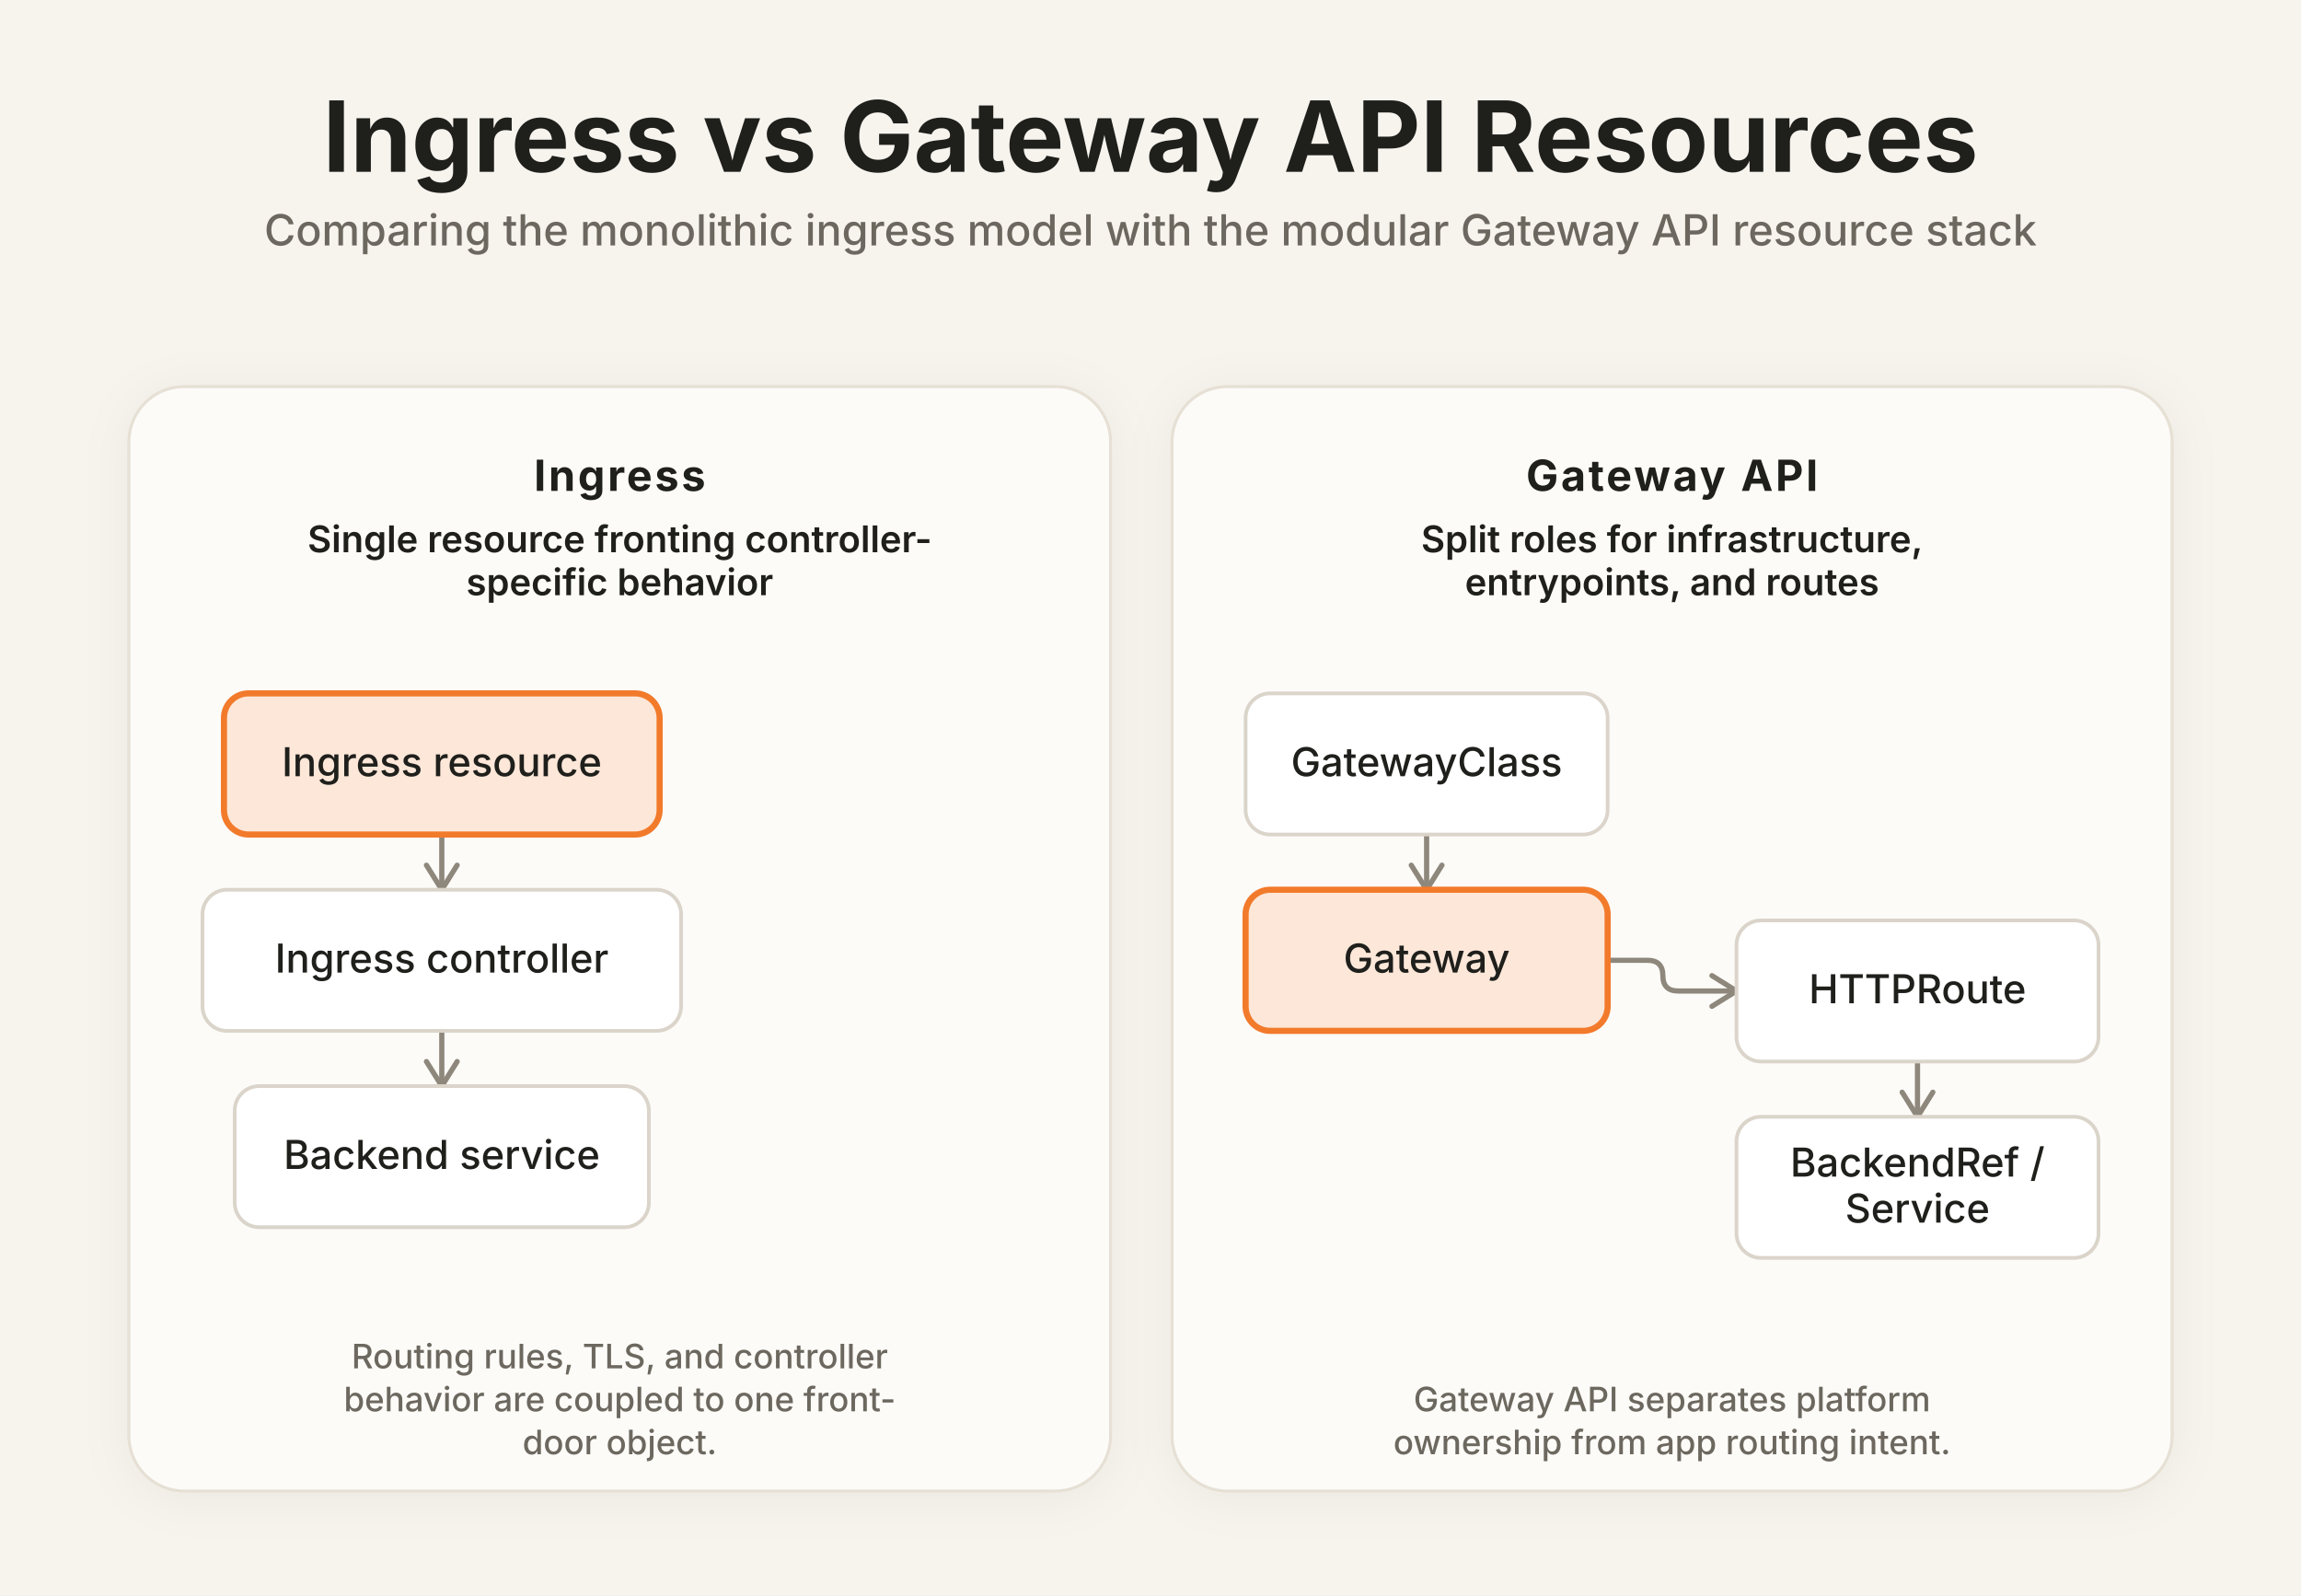
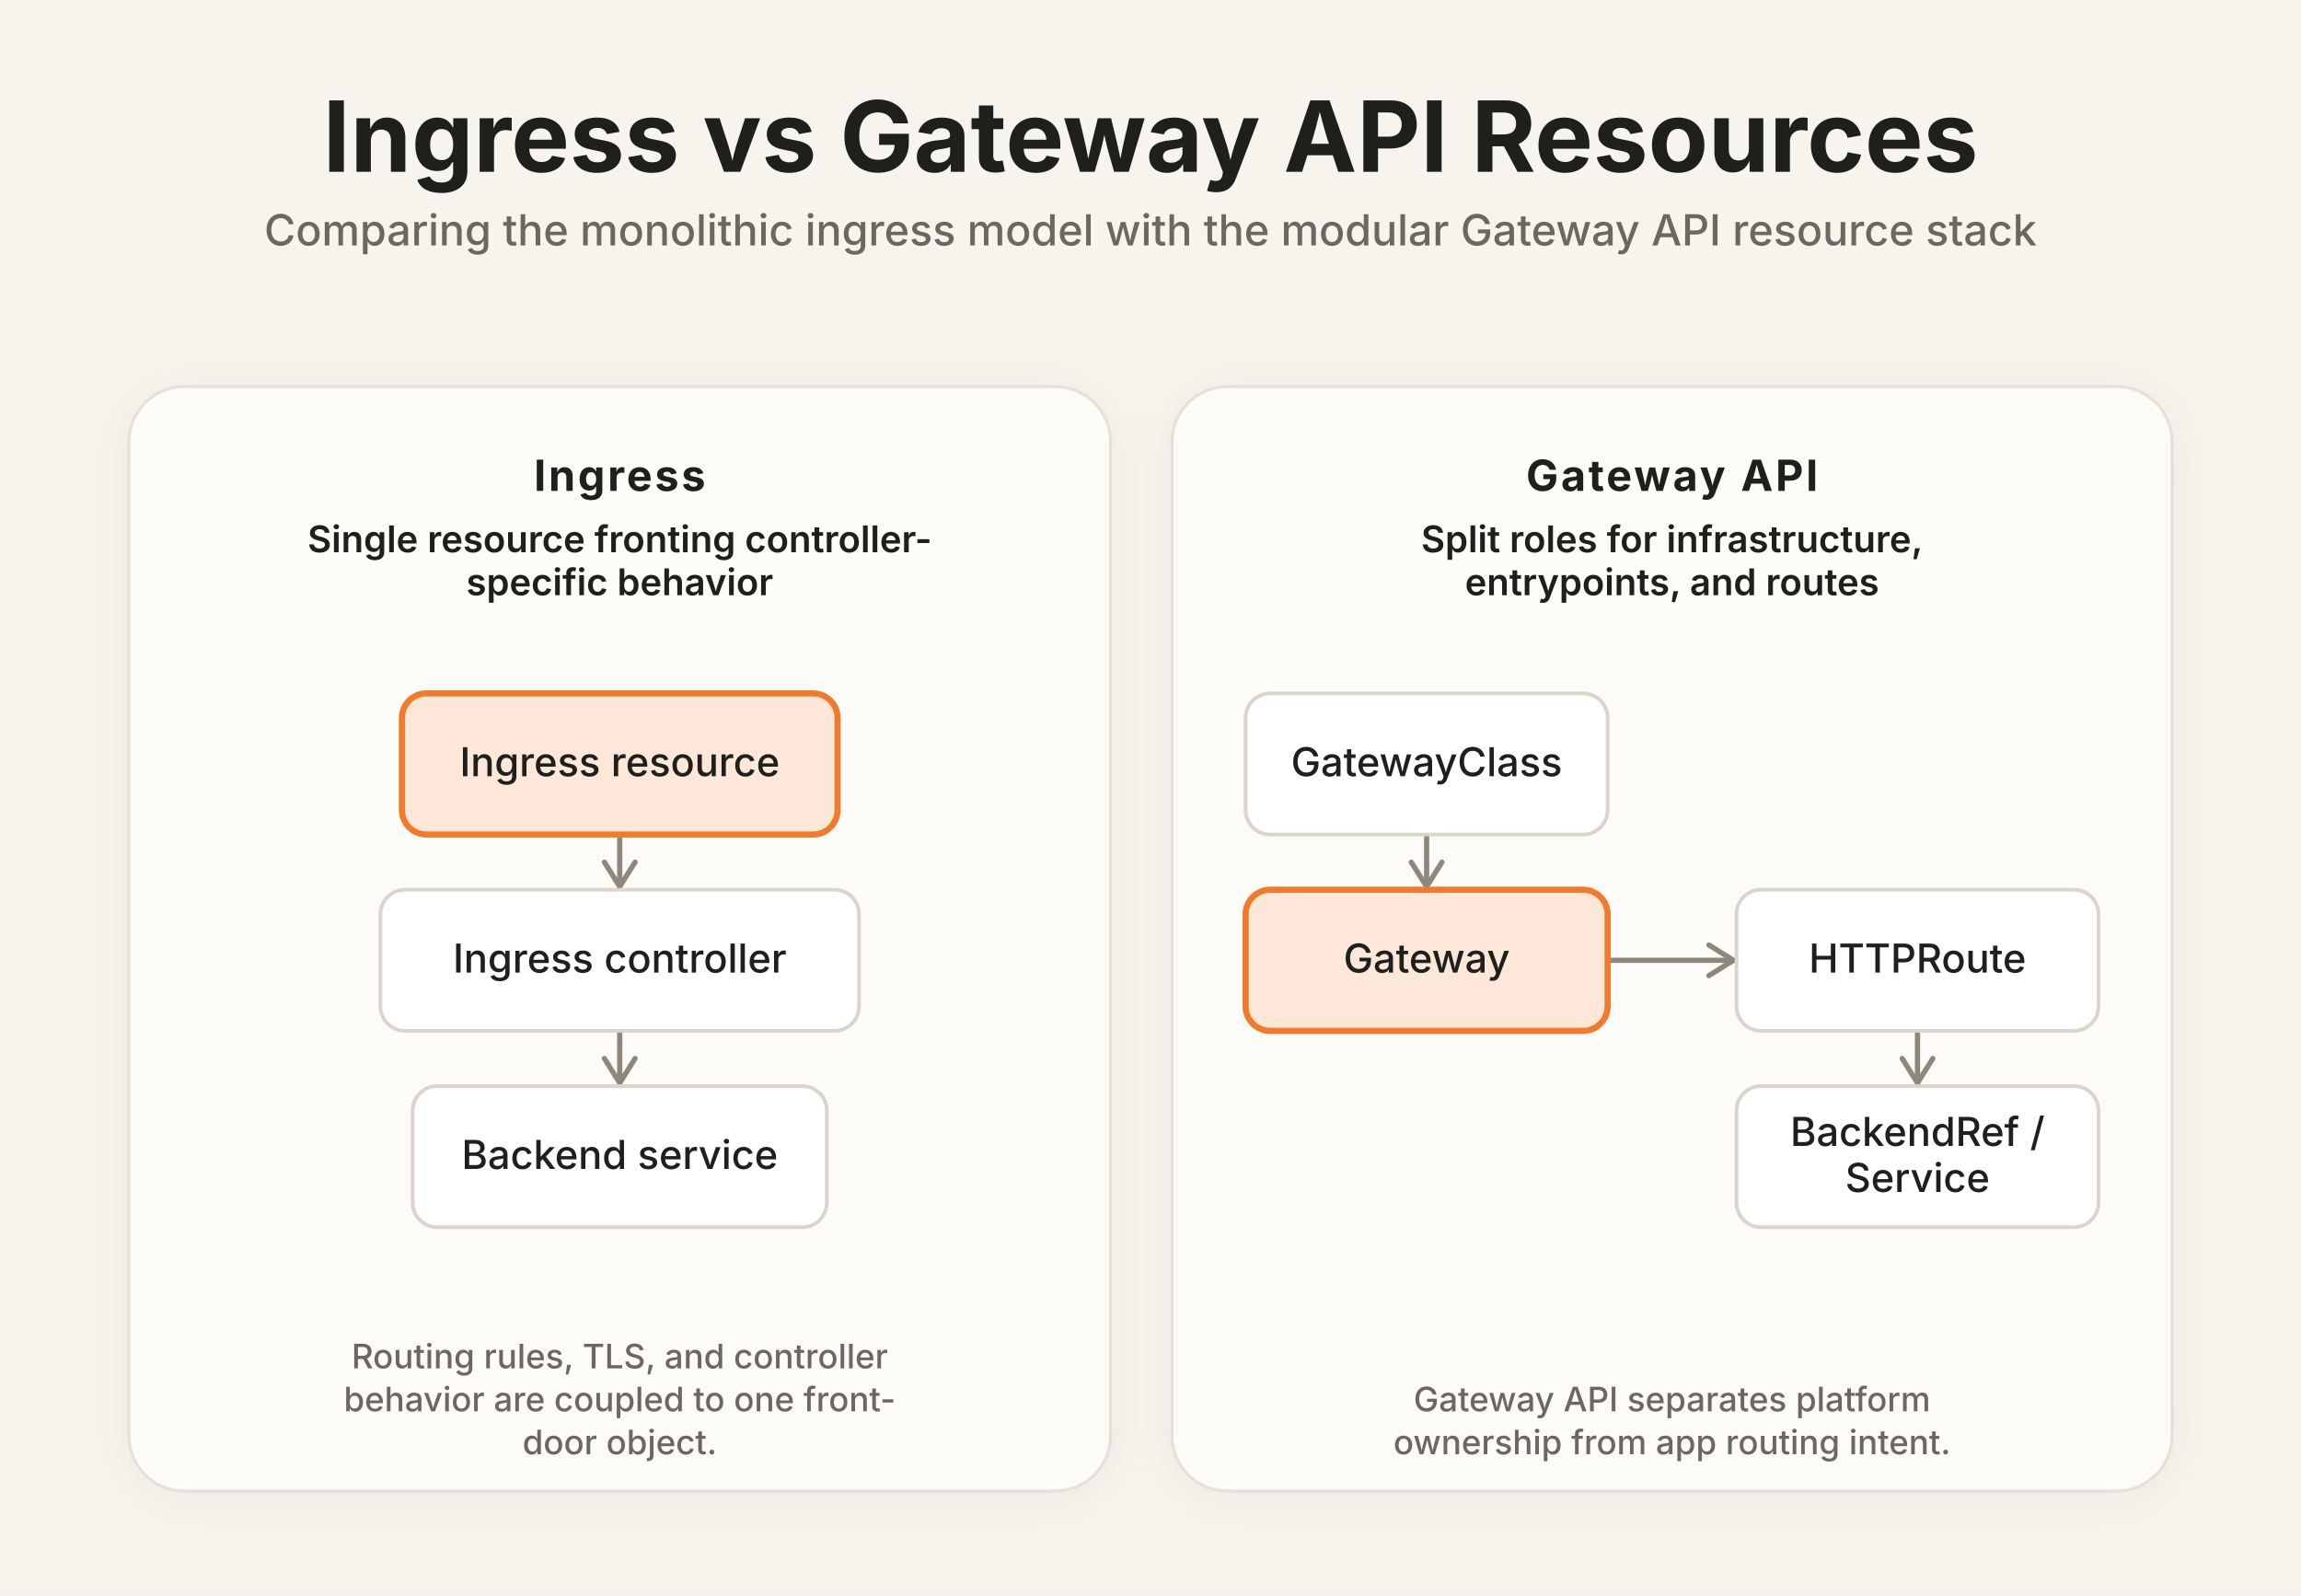
<svg xmlns="http://www.w3.org/2000/svg" width="750" height="520" viewBox="0 0 750 520" role="img" aria-label="Ingress vs Gateway API Resources">
  <defs>
    <filter id="panelShadow" x="-10%" y="-10%" width="120%" height="140%">
      <feDropShadow dx="0" dy="2" stdDeviation="8" flood-color="rgba(0,0,0,0.05)" />
    </filter>
    <marker id="arrow" viewBox="0 0 11 12" markerWidth="11" markerHeight="12" refX="9.5" refY="6" orient="auto" markerUnits="userSpaceOnUse" overflow="visible">
      <path d="M 1.5 1.0 L 9.5 6 L 1.5 11.0" fill="none" stroke="#8E877C" stroke-width="1.7" stroke-linecap="round" stroke-linejoin="round" />
    </marker>
  </defs>
  <rect width="750" height="520" fill="#F7F4EE" />
  <text x="375.0" y="56" text-anchor="middle" font-family="Inter, ui-sans-serif, system-ui, sans-serif" font-size="32" font-weight="700" fill="#1F1F1C">Ingress vs Gateway API Resources</text>
  <text x="375.0" y="80" text-anchor="middle" font-family="Inter, ui-sans-serif, system-ui, sans-serif" font-size="14" font-weight="500" fill="#6D685F">Comparing the monolithic ingress model with the modular Gateway API resource stack</text>
  <rect x="42.0" y="126.0" width="320.0" height="360.0" rx="18" fill="#FCFBF8" stroke="#E6E0D5" filter="url(#panelShadow)" />
  <text x="202.0" y="160.0" text-anchor="middle" font-family="Inter, ui-sans-serif, system-ui, sans-serif" font-size="14" font-weight="700" letter-spacing="0.06em" fill="#1F1F1C">Ingress</text>
  <text x="202.0" y="180.0" text-anchor="middle" font-family="Inter, ui-sans-serif, system-ui, sans-serif" font-size="12" font-weight="600" fill="#1F1F1C">Single resource fronting controller-</text>
  <text x="202.0" y="194.0" text-anchor="middle" font-family="Inter, ui-sans-serif, system-ui, sans-serif" font-size="12" font-weight="600" fill="#1F1F1C">specific behavior</text>
  <text x="202.0" y="446.0" text-anchor="middle" font-family="Inter, ui-sans-serif, system-ui, sans-serif" font-size="11" font-weight="500" fill="#6D685F">Routing rules, TLS, and controller</text>
  <text x="202.0" y="460.0" text-anchor="middle" font-family="Inter, ui-sans-serif, system-ui, sans-serif" font-size="11" font-weight="500" fill="#6D685F">behavior are coupled to one front-</text>
  <text x="202.0" y="474.0" text-anchor="middle" font-family="Inter, ui-sans-serif, system-ui, sans-serif" font-size="11" font-weight="500" fill="#6D685F">door object.</text>
  <rect x="382.0" y="126.0" width="326.0" height="360.0" rx="18" fill="#FCFBF8" stroke="#E6E0D5" filter="url(#panelShadow)" />
  <text x="545.0" y="160.0" text-anchor="middle" font-family="Inter, ui-sans-serif, system-ui, sans-serif" font-size="14" font-weight="700" letter-spacing="0.06em" fill="#1F1F1C">Gateway API</text>
  <text x="545.0" y="180.0" text-anchor="middle" font-family="Inter, ui-sans-serif, system-ui, sans-serif" font-size="12" font-weight="600" fill="#1F1F1C">Split roles for infrastructure,</text>
  <text x="545.0" y="194.0" text-anchor="middle" font-family="Inter, ui-sans-serif, system-ui, sans-serif" font-size="12" font-weight="600" fill="#1F1F1C">entrypoints, and routes</text>
  <text x="545.0" y="460.0" text-anchor="middle" font-family="Inter, ui-sans-serif, system-ui, sans-serif" font-size="11" font-weight="500" fill="#6D685F">Gateway API separates platform</text>
  <text x="545.0" y="474.0" text-anchor="middle" font-family="Inter, ui-sans-serif, system-ui, sans-serif" font-size="11" font-weight="500" fill="#6D685F">ownership from app routing intent.</text>
-   <path d="M 144.0 272.0 L 144.0 290.0" fill="none" stroke="#8E877C" stroke-width="1.7" marker-end="url(#arrow)" />
-   <path d="M 144.0 336.0 L 144.0 354.0" fill="none" stroke="#8E877C" stroke-width="1.7" marker-end="url(#arrow)" />
-   <path d="M 465.0 272.0 L 465.0 290.0" fill="none" stroke="#8E877C" stroke-width="1.7" marker-end="url(#arrow)" />
-   <path d="M 524.0 313.0 L 537.0 313.0 Q 542.0 313.0 542.0 318.0 L 542.0 318.0 Q 542.0 323.0 547.0 323.0 L 566.0 323.0" fill="none" stroke="#8E877C" stroke-width="1.7" marker-end="url(#arrow)" />
-   <path d="M 625.0 346.0 L 625.0 364.0" fill="none" stroke="#8E877C" stroke-width="1.7" marker-end="url(#arrow)" />
-   <rect x="73.0" y="226.0" width="142.0" height="46.0" rx="8" fill="#FCE7D8" stroke="#F27A2B" stroke-width="2" />
-   <text x="144.0" y="253.0" text-anchor="middle" font-family="Inter, ui-sans-serif, system-ui, sans-serif" font-size="13" font-weight="500" fill="#1F1F1C">Ingress resource</text>
+   <path d="M 202.0 272.0 L 202.0 289.0" fill="none" stroke="#8E877C" stroke-width="1.7" marker-end="url(#arrow)" />
+   <path d="M 202.0 336.0 L 202.0 353.0" fill="none" stroke="#8E877C" stroke-width="1.7" marker-end="url(#arrow)" />
+   <path d="M 465.0 272.0 L 465.0 289.0" fill="none" stroke="#8E877C" stroke-width="1.7" marker-end="url(#arrow)" />
+   <path d="M 524.0 313.0 L 565.0 313.0" fill="none" stroke="#8E877C" stroke-width="1.7" marker-end="url(#arrow)" />
+   <path d="M 625.0 336.0 L 625.0 353.0" fill="none" stroke="#8E877C" stroke-width="1.7" marker-end="url(#arrow)" />
+   <rect x="131.0" y="226.0" width="142.0" height="46.0" rx="8" fill="#FCE7D8" stroke="#F27A2B" stroke-width="2" />
+   <text x="202.0" y="253.0" text-anchor="middle" font-family="Inter, ui-sans-serif, system-ui, sans-serif" font-size="13" font-weight="500" fill="#1F1F1C">Ingress resource</text>
  <rect x="406.0" y="226.0" width="118.0" height="46.0" rx="8" fill="#FFFFFF" stroke="#DAD4CA" stroke-width="1.2" />
  <text x="465.0" y="253.0" text-anchor="middle" font-family="Inter, ui-sans-serif, system-ui, sans-serif" font-size="13" font-weight="500" fill="#1F1F1C">GatewayClass</text>
-   <rect x="66.0" y="290.0" width="156.0" height="46.0" rx="8" fill="#FFFFFF" stroke="#DAD4CA" stroke-width="1.2" />
-   <text x="144.0" y="317.0" text-anchor="middle" font-family="Inter, ui-sans-serif, system-ui, sans-serif" font-size="13" font-weight="500" fill="#1F1F1C">Ingress controller</text>
+   <rect x="124.0" y="290.0" width="156.0" height="46.0" rx="8" fill="#FFFFFF" stroke="#DAD4CA" stroke-width="1.2" />
+   <text x="202.0" y="317.0" text-anchor="middle" font-family="Inter, ui-sans-serif, system-ui, sans-serif" font-size="13" font-weight="500" fill="#1F1F1C">Ingress controller</text>
  <rect x="406.0" y="290.0" width="118.0" height="46.0" rx="8" fill="#FCE7D8" stroke="#F27A2B" stroke-width="2" />
  <text x="465.0" y="317.0" text-anchor="middle" font-family="Inter, ui-sans-serif, system-ui, sans-serif" font-size="13" font-weight="500" fill="#1F1F1C">Gateway</text>
-   <rect x="566.0" y="300.0" width="118.0" height="46.0" rx="8" fill="#FFFFFF" stroke="#DAD4CA" stroke-width="1.2" />
-   <text x="625.0" y="327.0" text-anchor="middle" font-family="Inter, ui-sans-serif, system-ui, sans-serif" font-size="13" font-weight="500" fill="#1F1F1C">HTTPRoute</text>
-   <rect x="76.5" y="354.0" width="135.0" height="46.0" rx="8" fill="#FFFFFF" stroke="#DAD4CA" stroke-width="1.2" />
-   <text x="144.0" y="381.0" text-anchor="middle" font-family="Inter, ui-sans-serif, system-ui, sans-serif" font-size="13" font-weight="500" fill="#1F1F1C">Backend service</text>
-   <rect x="566.0" y="364.0" width="118.0" height="46.0" rx="8" fill="#FFFFFF" stroke="#DAD4CA" stroke-width="1.2" />
-   <text x="625.0" y="383.5" text-anchor="middle" font-family="Inter, ui-sans-serif, system-ui, sans-serif" font-size="13" font-weight="500" fill="#1F1F1C">BackendRef /</text>
-   <text x="625.0" y="398.5" text-anchor="middle" font-family="Inter, ui-sans-serif, system-ui, sans-serif" font-size="13" font-weight="500" fill="#1F1F1C">Service</text>
+   <rect x="566.0" y="290.0" width="118.0" height="46.0" rx="8" fill="#FFFFFF" stroke="#DAD4CA" stroke-width="1.2" />
+   <text x="625.0" y="317.0" text-anchor="middle" font-family="Inter, ui-sans-serif, system-ui, sans-serif" font-size="13" font-weight="500" fill="#1F1F1C">HTTPRoute</text>
+   <rect x="134.5" y="354.0" width="135.0" height="46.0" rx="8" fill="#FFFFFF" stroke="#DAD4CA" stroke-width="1.2" />
+   <text x="202.0" y="381.0" text-anchor="middle" font-family="Inter, ui-sans-serif, system-ui, sans-serif" font-size="13" font-weight="500" fill="#1F1F1C">Backend service</text>
+   <rect x="566.0" y="354.0" width="118.0" height="46.0" rx="8" fill="#FFFFFF" stroke="#DAD4CA" stroke-width="1.2" />
+   <text x="625.0" y="373.5" text-anchor="middle" font-family="Inter, ui-sans-serif, system-ui, sans-serif" font-size="13" font-weight="500" fill="#1F1F1C">BackendRef /</text>
+   <text x="625.0" y="388.5" text-anchor="middle" font-family="Inter, ui-sans-serif, system-ui, sans-serif" font-size="13" font-weight="500" fill="#1F1F1C">Service</text>
</svg>
